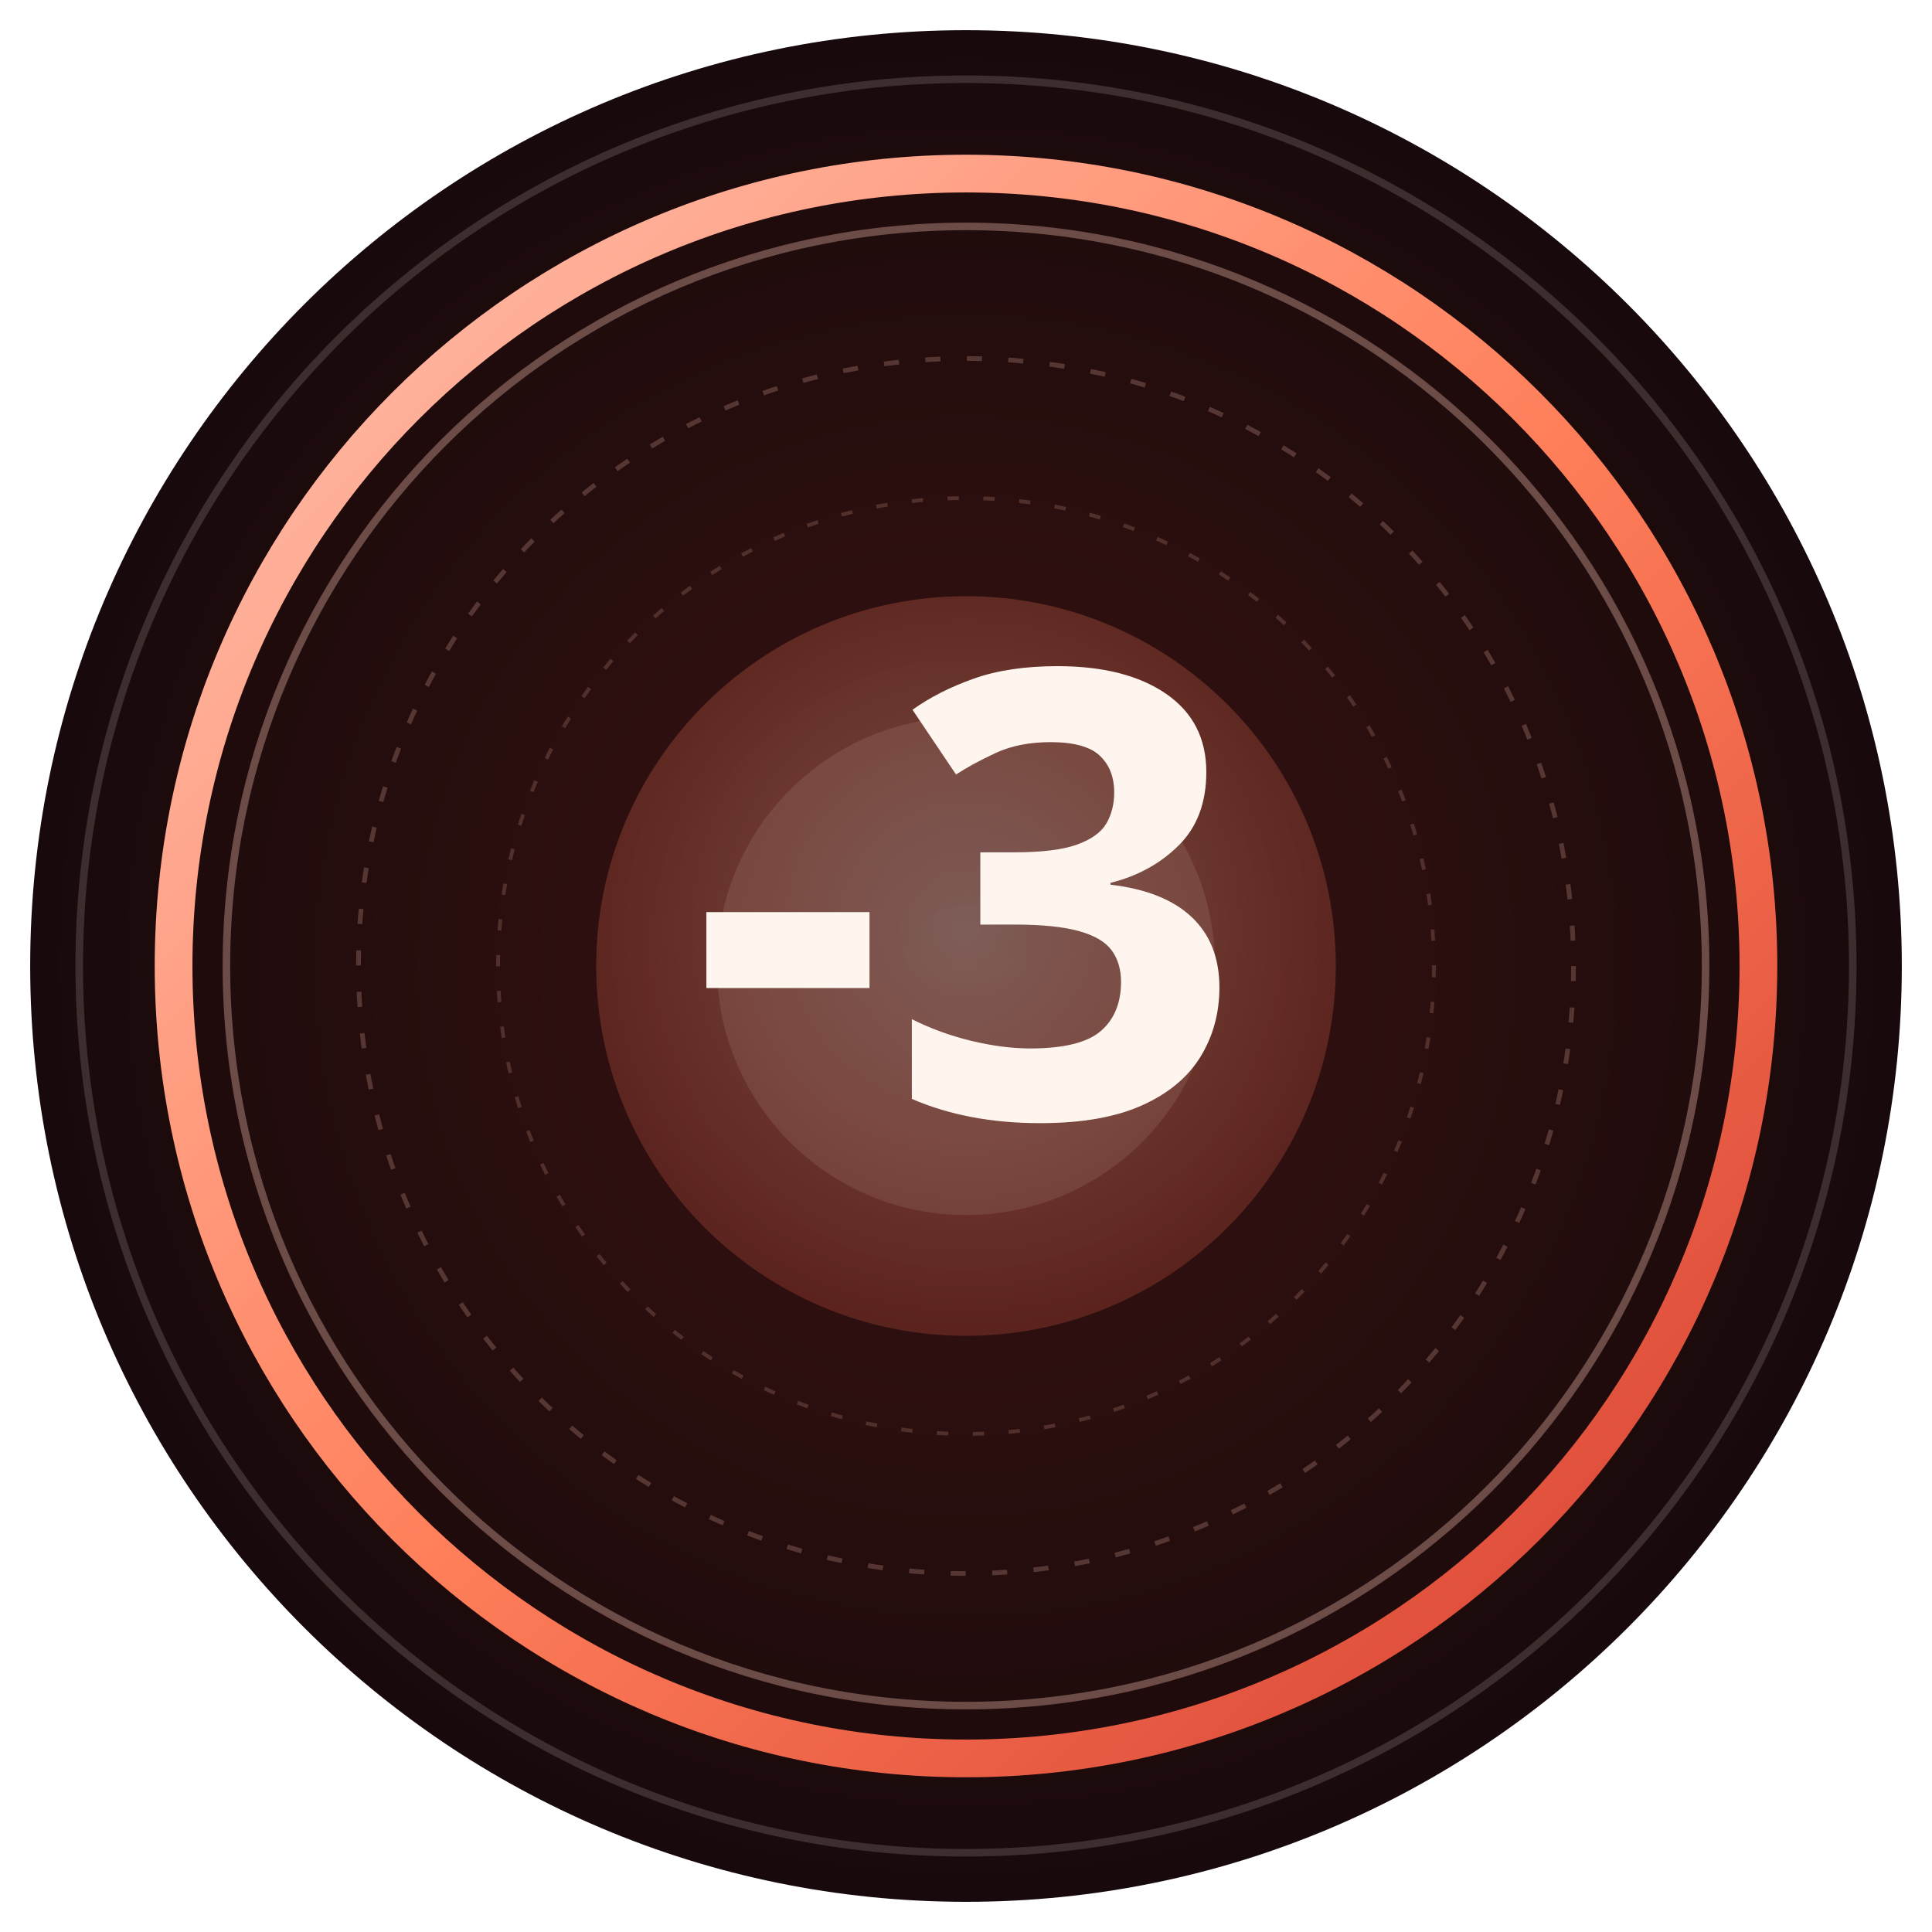
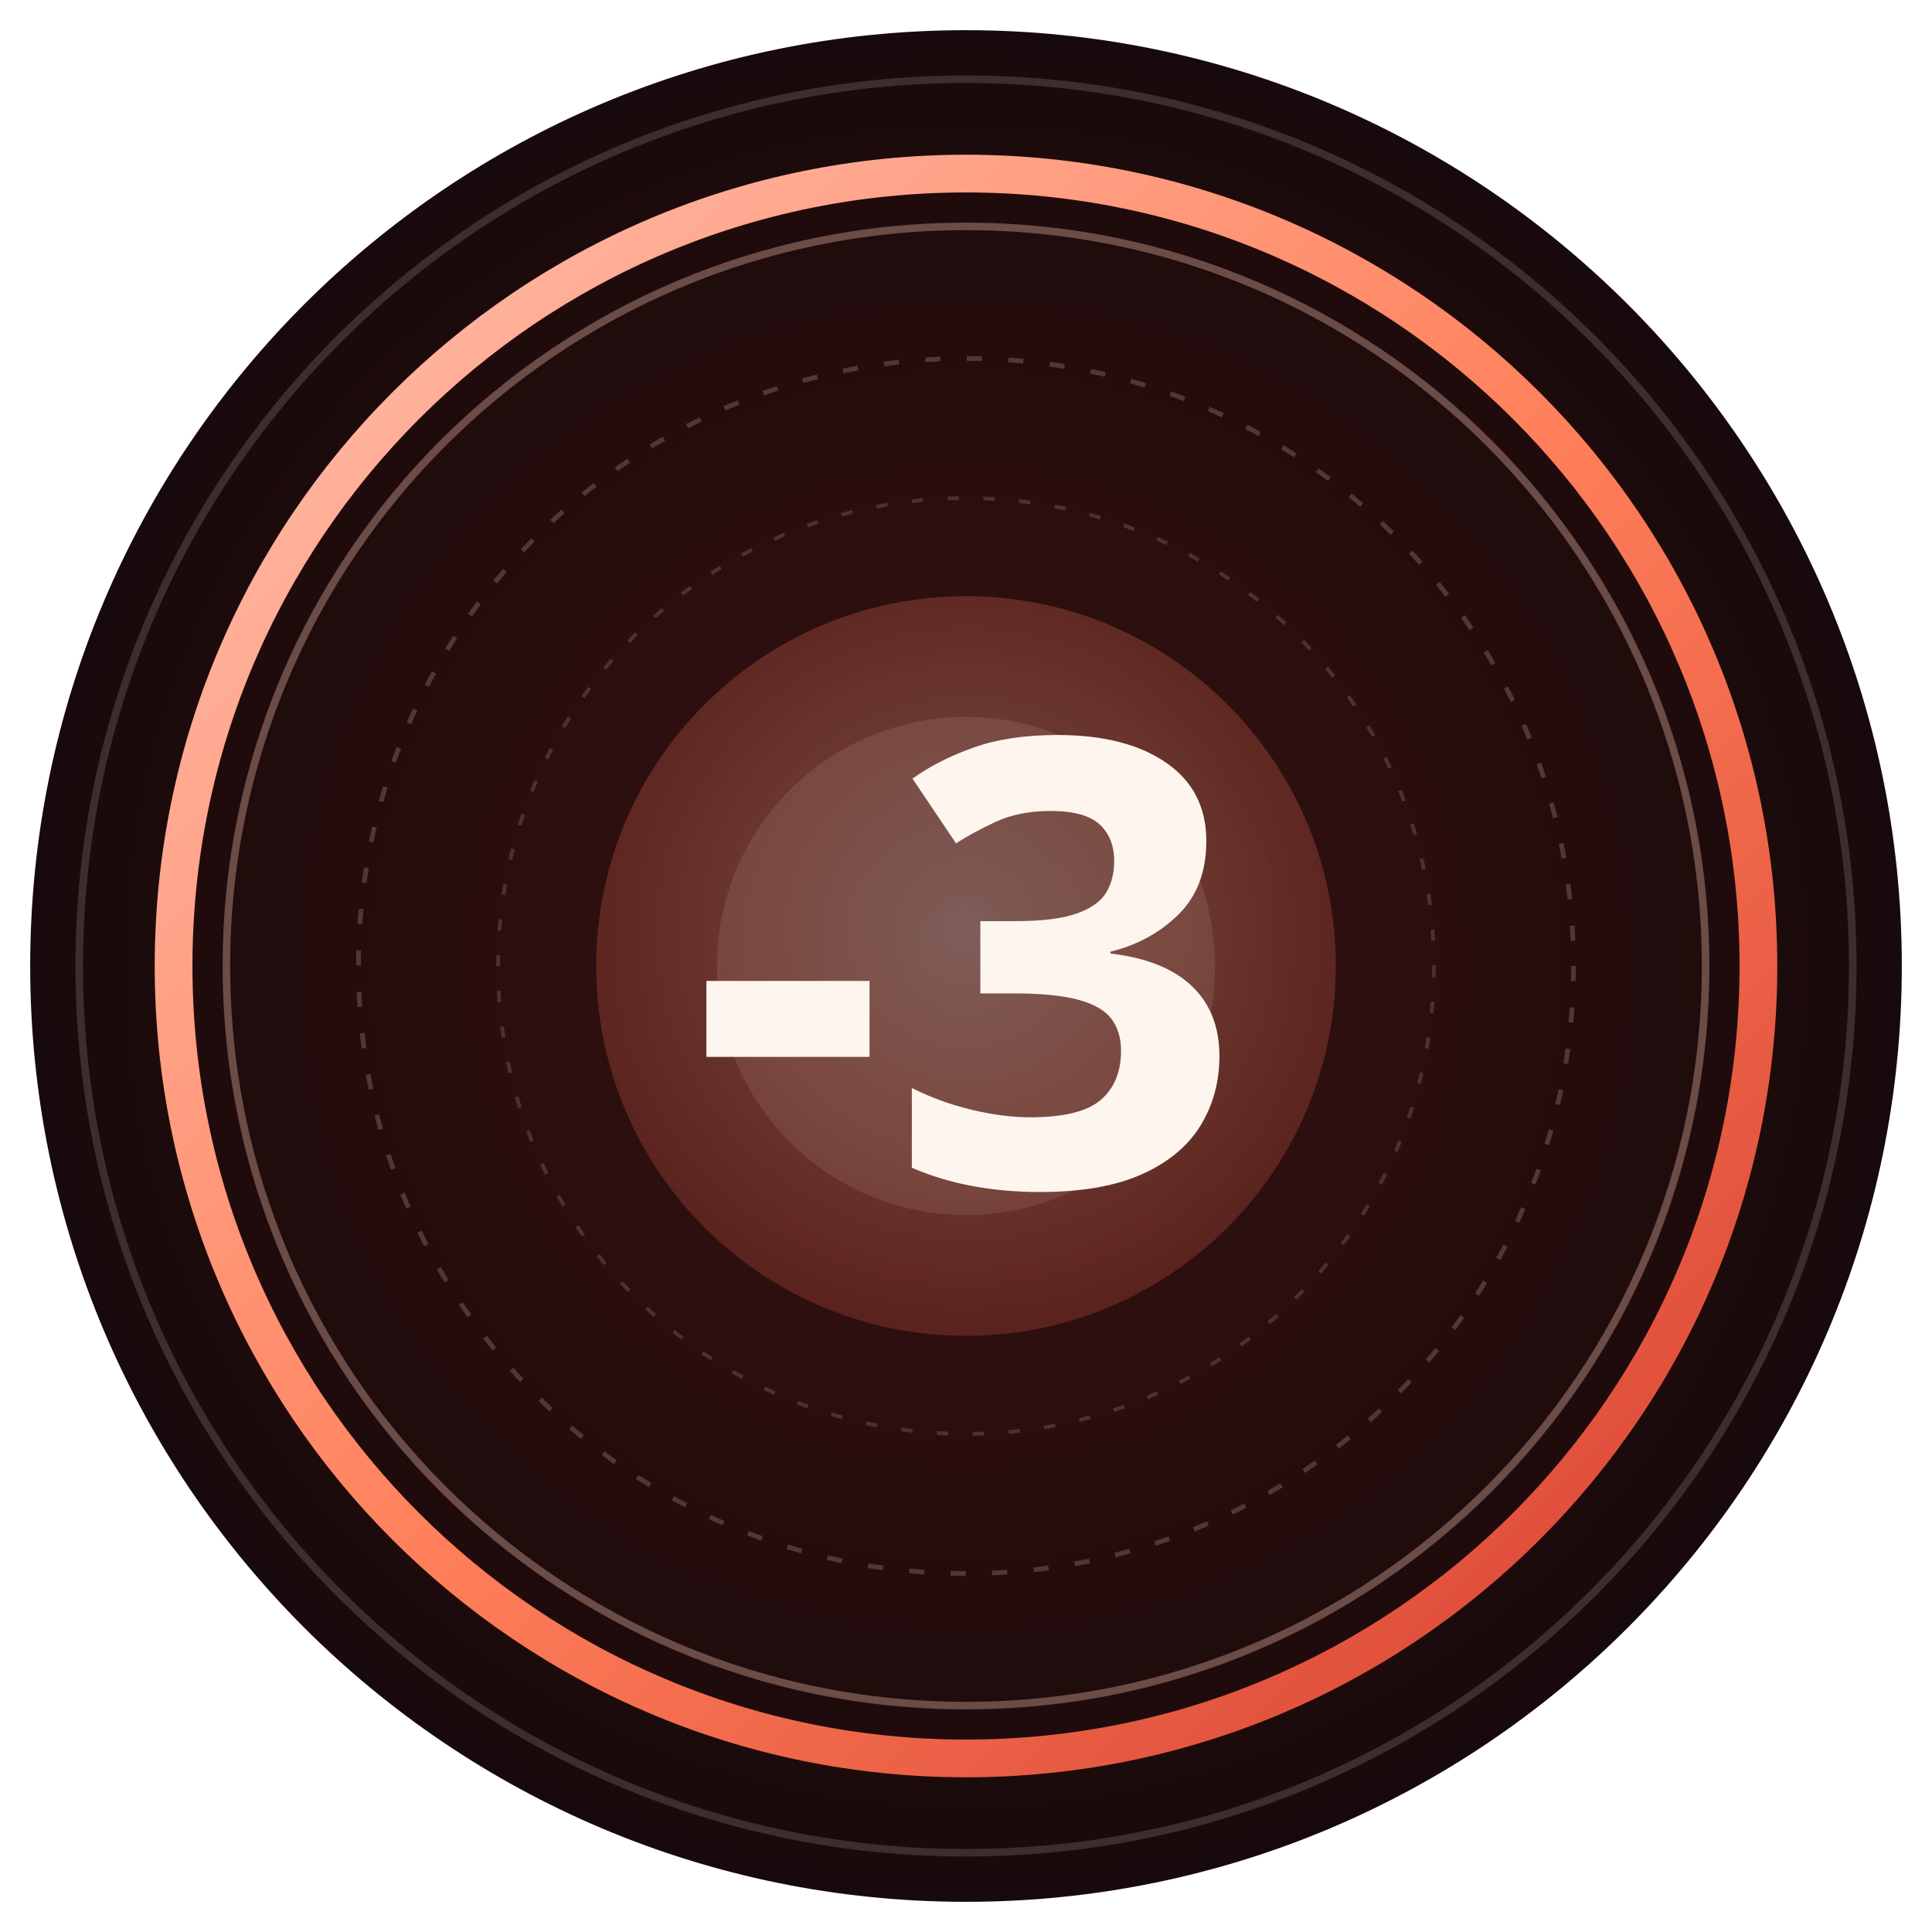
<svg xmlns="http://www.w3.org/2000/svg" width="1024" height="1024" viewBox="0 0 1024 1024">
  <defs>
    <radialGradient id="bgGlow" cx="50%" cy="50%" r="56%">
      <stop offset="0%" stop-color="#3a1212" />
      <stop offset="58%" stop-color="#260d0d" />
      <stop offset="100%" stop-color="#12080b" />
    </radialGradient>
    <linearGradient id="ringGrad" x1="0%" y1="0%" x2="100%" y2="100%">
      <stop offset="0%" stop-color="#ffc3b2" />
      <stop offset="52%" stop-color="#ff7f5a" />
      <stop offset="100%" stop-color="#d43d30" />
    </linearGradient>
    <radialGradient id="coreGrad" cx="50%" cy="45%" r="62%">
      <stop offset="0%" stop-color="#ffe4d9" />
      <stop offset="44%" stop-color="#ff9f7f" />
      <stop offset="100%" stop-color="#c3402f" />
    </radialGradient>
  </defs>
  <circle cx="512" cy="512" r="496" fill="url(#bgGlow)" />
  <circle cx="512" cy="512" r="470" fill="none" stroke="#ffe9e1" stroke-opacity="0.16" stroke-width="4" />
  <circle cx="512" cy="512" r="420" fill="none" stroke="url(#ringGrad)" stroke-width="20" />
  <circle cx="512" cy="512" r="392" fill="none" stroke="#ffc8b6" stroke-opacity="0.34" stroke-width="4" />
  <circle cx="512" cy="512" r="322" fill="none" stroke="#ffc8b6" stroke-opacity="0.22" stroke-width="2.5" stroke-dasharray="8 14" />
  <circle cx="512" cy="512" r="248" fill="none" stroke="#ffc8b6" stroke-opacity="0.18" stroke-width="2" stroke-dasharray="6 13" />
  <circle cx="512" cy="512" r="196" fill="url(#coreGrad)" fill-opacity="0.28" />
  <circle cx="512" cy="512" r="132" fill="#ffece4" fill-opacity="0.1" />
-   <text x="512" y="592" text-anchor="middle" font-family="Verdana, sans-serif" font-size="330" font-weight="700" fill="#fff5ef">-3</text>
+   <text x="512" y="512" text-anchor="middle" dominant-baseline="middle" font-family="Verdana, sans-serif" font-size="330" font-weight="700" fill="#fff5ef">-3</text>
</svg>
